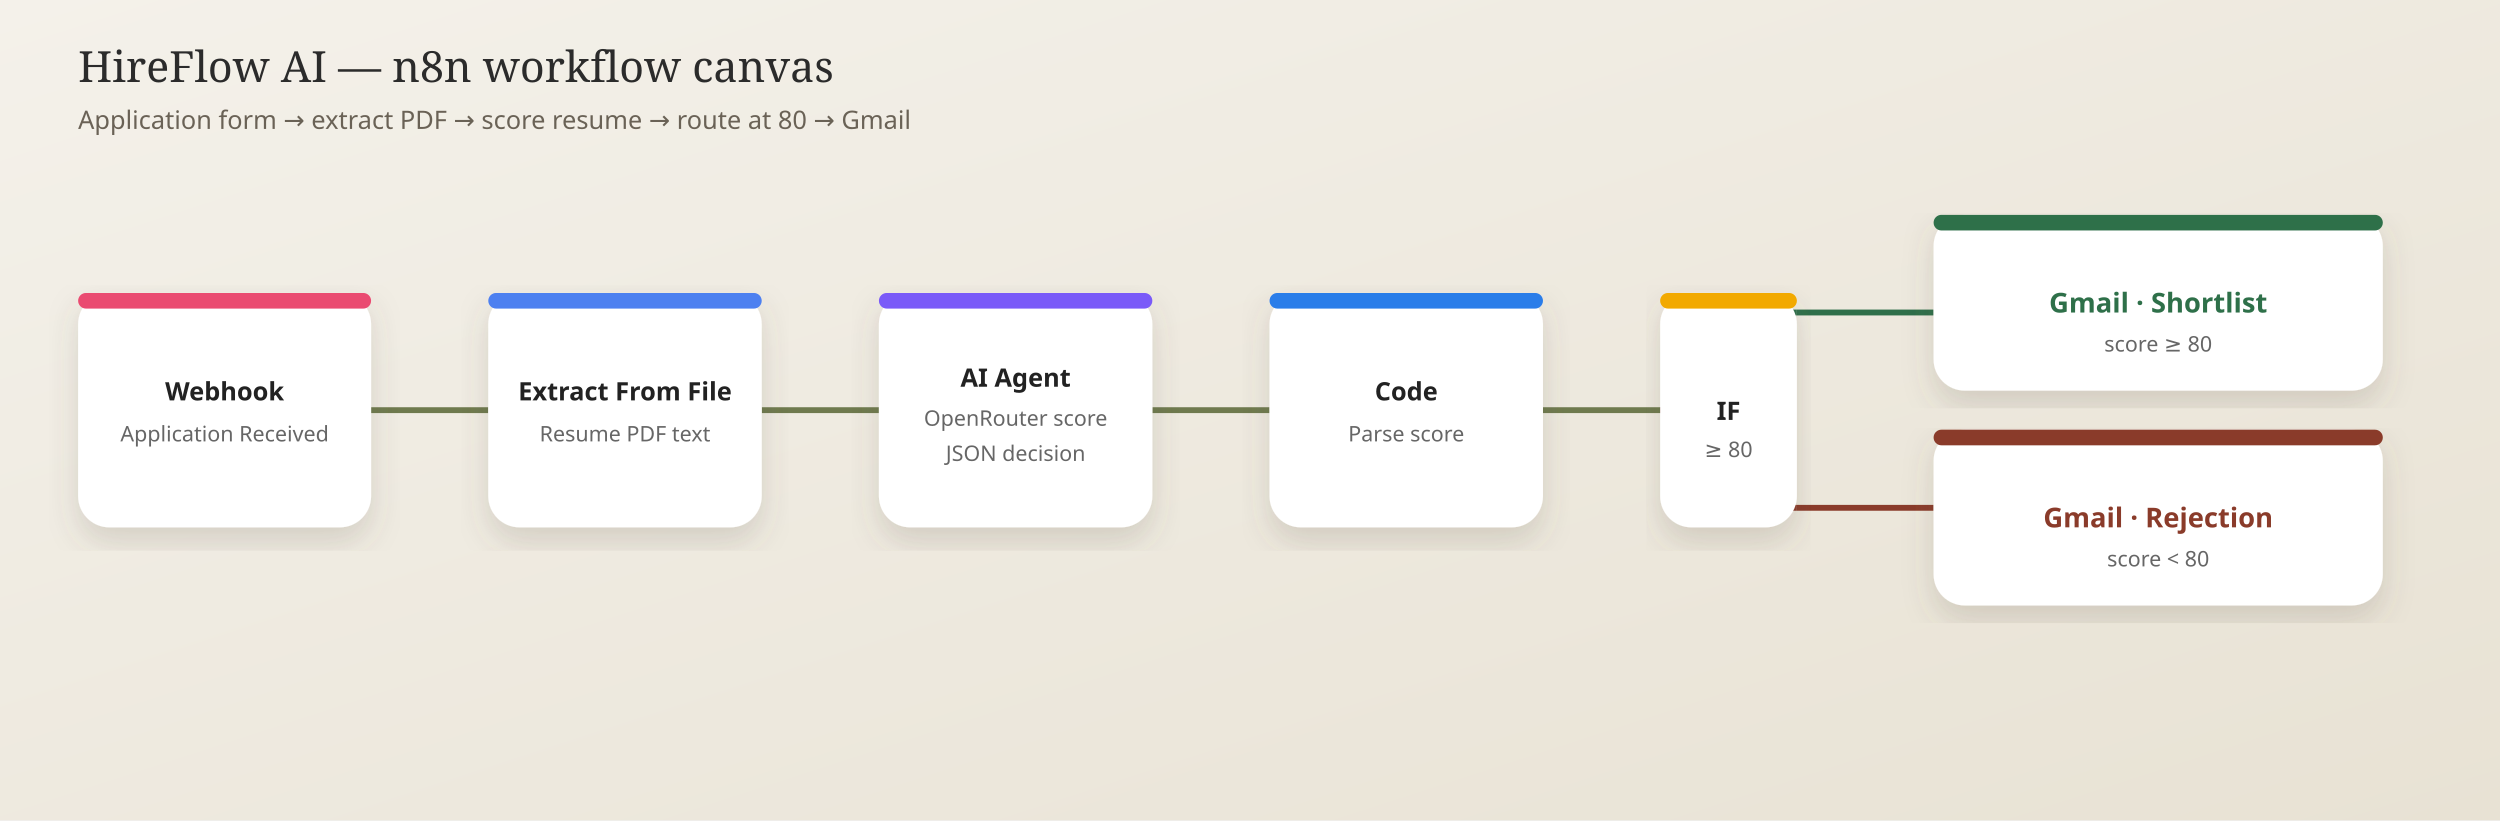
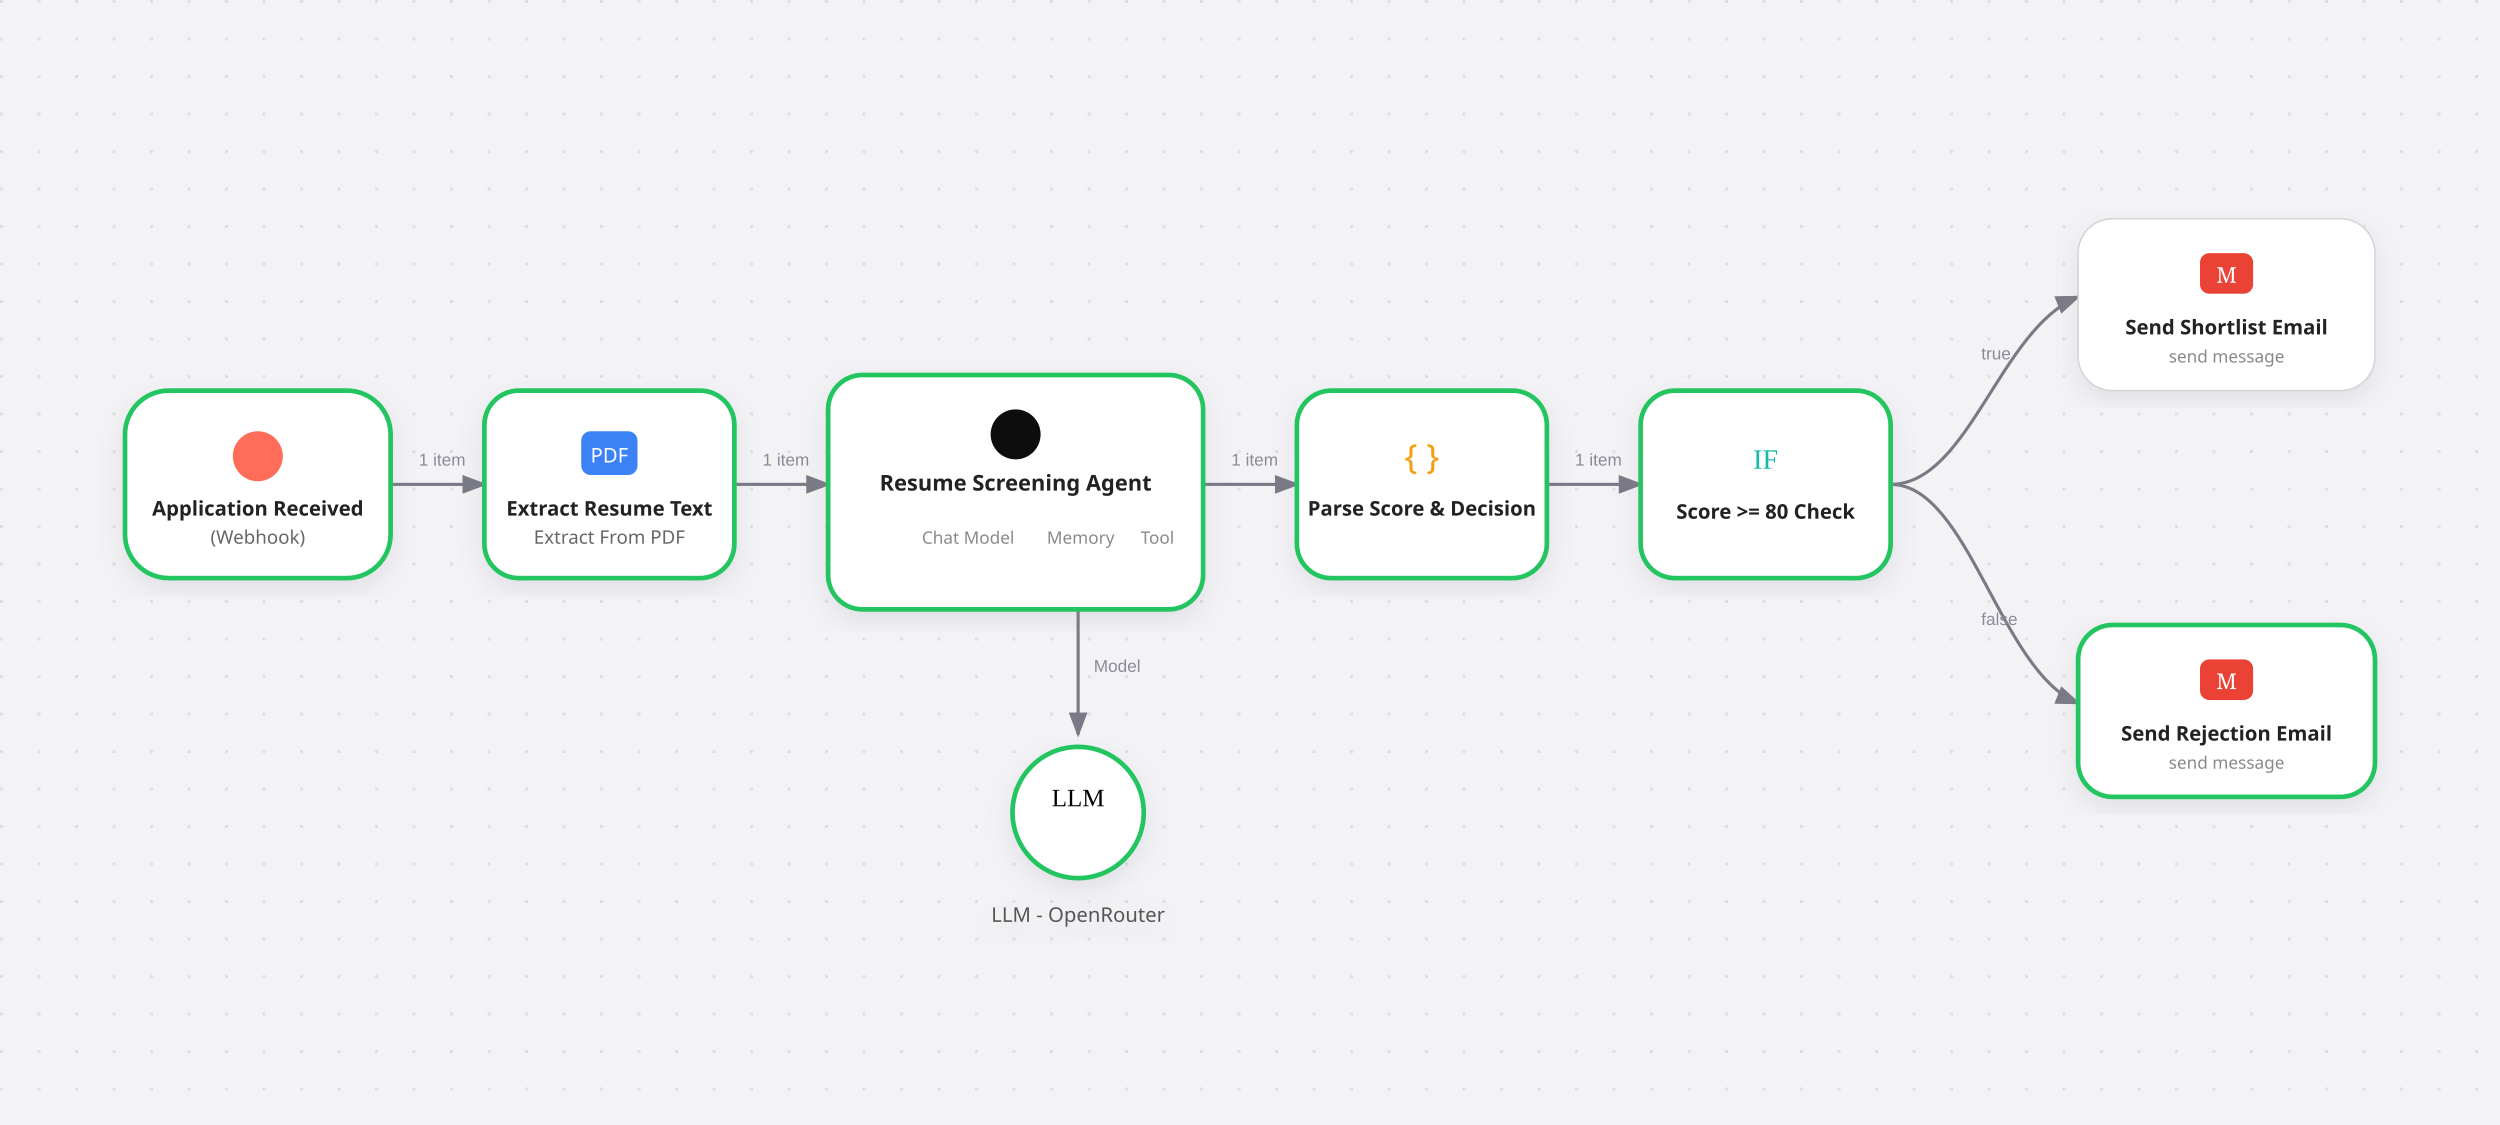
- <svg xmlns="http://www.w3.org/2000/svg" width="1280" height="420" viewBox="0 0 1280 420">
+ <svg xmlns="http://www.w3.org/2000/svg" width="1600" height="720" viewBox="0 0 1600 720">
  <defs>
-     <linearGradient id="bg" x1="0" y1="0" x2="1" y2="1">
-       <stop offset="0" stop-color="#f4f1ea" />
-       <stop offset="1" stop-color="#e8e2d4" />
-     </linearGradient>
-     <filter id="s">
-       <feDropShadow dx="0" dy="8" stdDeviation="8" flood-color="#5c5346" flood-opacity="0.18" />
+     <pattern id="dots" width="24" height="24" patternUnits="userSpaceOnUse">
+       <circle cx="1" cy="1" r="1" fill="#d9d9de" />
+     </pattern>
+     <filter id="sh">
+       <feDropShadow dx="0" dy="6" stdDeviation="8" flood-color="#8a8a96" flood-opacity="0.18" />
    </filter>
+     <marker id="arr" markerWidth="8" markerHeight="8" refX="7" refY="3" orient="auto">
+       <path d="M0,0 L0,6 L8,3 z" fill="#7a7a86" />
+     </marker>
  </defs>
-   <rect width="1280" height="420" fill="url(#bg)" />
-   <text x="40" y="42" font-family="Georgia, serif" font-size="22" fill="#2b2b2b">HireFlow AI — n8n workflow canvas</text>
-   <text x="40" y="66" font-family="ui-sans-serif, system-ui" font-size="13" fill="#6a6256">Application form → extract PDF → score resume → route at 80 → Gmail</text>
-   <path d="M190 210 H250" stroke="#6f7a4e" stroke-width="3" fill="none" />
-   <path d="M390 210 H450" stroke="#6f7a4e" stroke-width="3" fill="none" />
-   <path d="M590 210 H650" stroke="#6f7a4e" stroke-width="3" fill="none" />
-   <path d="M790 210 H850" stroke="#6f7a4e" stroke-width="3" fill="none" />
-   <path d="M920 160 H990" stroke="#2f6f4a" stroke-width="3" fill="none" />
-   <path d="M920 260 H990" stroke="#8a3b2a" stroke-width="3" fill="none" />
-   <path d="M850 210 H890 V160 H920" stroke="#2f6f4a" stroke-width="3" fill="none" />
-   <path d="M850 210 H890 V260 H920" stroke="#8a3b2a" stroke-width="3" fill="none" />
-   <g filter="url(#s)">
-     <rect x="40" y="150" width="150" height="120" rx="16" fill="#fff" />
-     <rect x="40" y="150" width="150" height="8" rx="4" fill="#ea4b71" />
-     <text x="115" y="205" text-anchor="middle" font-family="ui-sans-serif, system-ui" font-size="13" font-weight="700" fill="#222">Webhook</text>
-     <text x="115" y="226" text-anchor="middle" font-family="ui-sans-serif, system-ui" font-size="11" fill="#666">Application Received</text>
+   <rect width="1600" height="720" fill="#f3f3f6" />
+   <rect width="1600" height="720" fill="url(#dots)" />
+   <g fill="none" stroke="#7a7a86" stroke-width="2" marker-end="url(#arr)">
+     <path d="M250 310 H310" />
+     <path d="M470 310 H530" />
+     <path d="M770 310 H830" />
+     <path d="M990 310 H1050" />
+     <path d="M1210 310 C1260 310 1280 210 1330 190" />
+     <path d="M1210 310 C1260 310 1280 430 1330 450" />
+     <path d="M690 390 V470" />
  </g>
-   <g filter="url(#s)">
-     <rect x="250" y="150" width="140" height="120" rx="16" fill="#fff" />
-     <rect x="250" y="150" width="140" height="8" rx="4" fill="#4d80f0" />
-     <text x="320" y="205" text-anchor="middle" font-family="ui-sans-serif, system-ui" font-size="13" font-weight="700" fill="#222">Extract From File</text>
-     <text x="320" y="226" text-anchor="middle" font-family="ui-sans-serif, system-ui" font-size="11" fill="#666">Resume PDF text</text>
+   <g font-family="ui-sans-serif, system-ui, Arial" font-size="11" fill="#8a8a96">
+     <text x="268" y="298">1 item</text>
+     <text x="488" y="298">1 item</text>
+     <text x="788" y="298">1 item</text>
+     <text x="1008" y="298">1 item</text>
+     <text x="1268" y="230">true</text>
+     <text x="1268" y="400">false</text>
+     <text x="700" y="430">Model</text>
  </g>
-   <g filter="url(#s)">
-     <rect x="450" y="150" width="140" height="120" rx="16" fill="#fff" />
-     <rect x="450" y="150" width="140" height="8" rx="4" fill="#7a5af8" />
-     <text x="520" y="198" text-anchor="middle" font-family="ui-sans-serif, system-ui" font-size="13" font-weight="700" fill="#222">AI Agent</text>
-     <text x="520" y="218" text-anchor="middle" font-family="ui-sans-serif, system-ui" font-size="11" fill="#666">OpenRouter score</text>
-     <text x="520" y="236" text-anchor="middle" font-family="ui-sans-serif, system-ui" font-size="11" fill="#666">JSON decision</text>
+   <g filter="url(#sh)">
+     <rect x="80" y="250" width="170" height="120" rx="28" fill="#fff" stroke="#22c55e" stroke-width="3" />
+     <circle cx="165" cy="292" r="16" fill="#ff6d5a" />
+     <text x="165" y="330" text-anchor="middle" font-family="ui-sans-serif, system-ui" font-size="13" font-weight="700" fill="#222">Application Received</text>
+     <text x="165" y="348" text-anchor="middle" font-family="ui-sans-serif, system-ui" font-size="12" fill="#666">(Webhook)</text>
  </g>
-   <g filter="url(#s)">
-     <rect x="650" y="150" width="140" height="120" rx="16" fill="#fff" />
-     <rect x="650" y="150" width="140" height="8" rx="4" fill="#2b7de9" />
-     <text x="720" y="205" text-anchor="middle" font-family="ui-sans-serif, system-ui" font-size="13" font-weight="700" fill="#222">Code</text>
-     <text x="720" y="226" text-anchor="middle" font-family="ui-sans-serif, system-ui" font-size="11" fill="#666">Parse score</text>
+   <g filter="url(#sh)">
+     <rect x="310" y="250" width="160" height="120" rx="22" fill="#fff" stroke="#22c55e" stroke-width="3" />
+     <rect x="372" y="276" width="36" height="28" rx="6" fill="#3b82f6" />
+     <text x="390" y="296" text-anchor="middle" font-size="13" fill="#fff" font-family="ui-sans-serif, system-ui">PDF</text>
+     <text x="390" y="330" text-anchor="middle" font-family="ui-sans-serif, system-ui" font-size="13" font-weight="700" fill="#222">Extract Resume Text</text>
+     <text x="390" y="348" text-anchor="middle" font-family="ui-sans-serif, system-ui" font-size="12" fill="#666">Extract From PDF</text>
  </g>
-   <g filter="url(#s)">
-     <rect x="850" y="150" width="70" height="120" rx="16" fill="#fff" />
-     <rect x="850" y="150" width="70" height="8" rx="4" fill="#f2a900" />
-     <text x="885" y="215" text-anchor="middle" font-family="ui-sans-serif, system-ui" font-size="13" font-weight="700" fill="#222">IF</text>
-     <text x="885" y="234" text-anchor="middle" font-family="ui-sans-serif, system-ui" font-size="11" fill="#666">≥ 80</text>
+   <g filter="url(#sh)">
+     <rect x="530" y="240" width="240" height="150" rx="22" fill="#fff" stroke="#22c55e" stroke-width="3" />
+     <circle cx="650" cy="278" r="16" fill="#111" />
+     <text x="650" y="314" text-anchor="middle" font-family="ui-sans-serif, system-ui" font-size="14" font-weight="700" fill="#222">Resume Screening Agent</text>
+     <text x="590" y="348" font-family="ui-sans-serif, system-ui" font-size="11" fill="#888">Chat Model</text>
+     <text x="670" y="348" font-family="ui-sans-serif, system-ui" font-size="11" fill="#888">Memory</text>
+     <text x="730" y="348" font-family="ui-sans-serif, system-ui" font-size="11" fill="#888">Tool</text>
  </g>
-   <g filter="url(#s)">
-     <rect x="990" y="110" width="230" height="90" rx="16" fill="#fff" />
-     <rect x="990" y="110" width="230" height="8" rx="4" fill="#2f6f4a" />
-     <text x="1105" y="160" text-anchor="middle" font-family="ui-sans-serif, system-ui" font-size="14" font-weight="700" fill="#2f6f4a">Gmail · Shortlist</text>
-     <text x="1105" y="180" text-anchor="middle" font-family="ui-sans-serif, system-ui" font-size="11" fill="#666">score ≥ 80</text>
+   <g filter="url(#sh)">
+     <circle cx="690" cy="520" r="42" fill="#fff" stroke="#22c55e" stroke-width="3" />
+     <text x="690" y="516" text-anchor="middle" font-size="16">LLM</text>
+     <text x="690" y="590" text-anchor="middle" font-family="ui-sans-serif, system-ui" font-size="13" fill="#555">LLM - OpenRouter</text>
  </g>
-   <g filter="url(#s)">
-     <rect x="990" y="220" width="230" height="90" rx="16" fill="#fff" />
-     <rect x="990" y="220" width="230" height="8" rx="4" fill="#8a3b2a" />
-     <text x="1105" y="270" text-anchor="middle" font-family="ui-sans-serif, system-ui" font-size="14" font-weight="700" fill="#8a3b2a">Gmail · Rejection</text>
-     <text x="1105" y="290" text-anchor="middle" font-family="ui-sans-serif, system-ui" font-size="11" fill="#666">score &lt; 80</text>
+   <g filter="url(#sh)">
+     <rect x="830" y="250" width="160" height="120" rx="22" fill="#fff" stroke="#22c55e" stroke-width="3" />
+     <text x="910" y="300" text-anchor="middle" font-size="22" fill="#f59e0b" font-family="ui-sans-serif, system-ui">{ }</text>
+     <text x="910" y="330" text-anchor="middle" font-family="ui-sans-serif, system-ui" font-size="13" font-weight="700" fill="#222">Parse Score &amp; Decision</text>
+   </g>
+   <g filter="url(#sh)">
+     <rect x="1050" y="250" width="160" height="120" rx="22" fill="#fff" stroke="#22c55e" stroke-width="3" />
+     <text x="1130" y="300" text-anchor="middle" font-size="18" fill="#14b8a6">IF</text>
+     <text x="1130" y="332" text-anchor="middle" font-family="ui-sans-serif, system-ui" font-size="13" font-weight="700" fill="#222">Score &gt;= 80 Check</text>
+   </g>
+   <g filter="url(#sh)">
+     <rect x="1330" y="140" width="190" height="110" rx="22" fill="#fff" stroke="#d4d4d8" />
+     <rect x="1408" y="162" width="34" height="26" rx="6" fill="#ea4335" />
+     <text x="1425" y="181" text-anchor="middle" font-size="14" fill="#fff" font-family="Georgia,serif">M</text>
+     <text x="1425" y="214" text-anchor="middle" font-family="ui-sans-serif, system-ui" font-size="13" font-weight="700" fill="#222">Send Shortlist Email</text>
+     <text x="1425" y="232" text-anchor="middle" font-family="ui-sans-serif, system-ui" font-size="11" fill="#888">send message</text>
+   </g>
+   <g filter="url(#sh)">
+     <rect x="1330" y="400" width="190" height="110" rx="22" fill="#fff" stroke="#22c55e" stroke-width="3" />
+     <rect x="1408" y="422" width="34" height="26" rx="6" fill="#ea4335" />
+     <text x="1425" y="441" text-anchor="middle" font-size="14" fill="#fff" font-family="Georgia,serif">M</text>
+     <text x="1425" y="474" text-anchor="middle" font-family="ui-sans-serif, system-ui" font-size="13" font-weight="700" fill="#222">Send Rejection Email</text>
+     <text x="1425" y="492" text-anchor="middle" font-family="ui-sans-serif, system-ui" font-size="11" fill="#888">send message</text>
  </g>
</svg>
